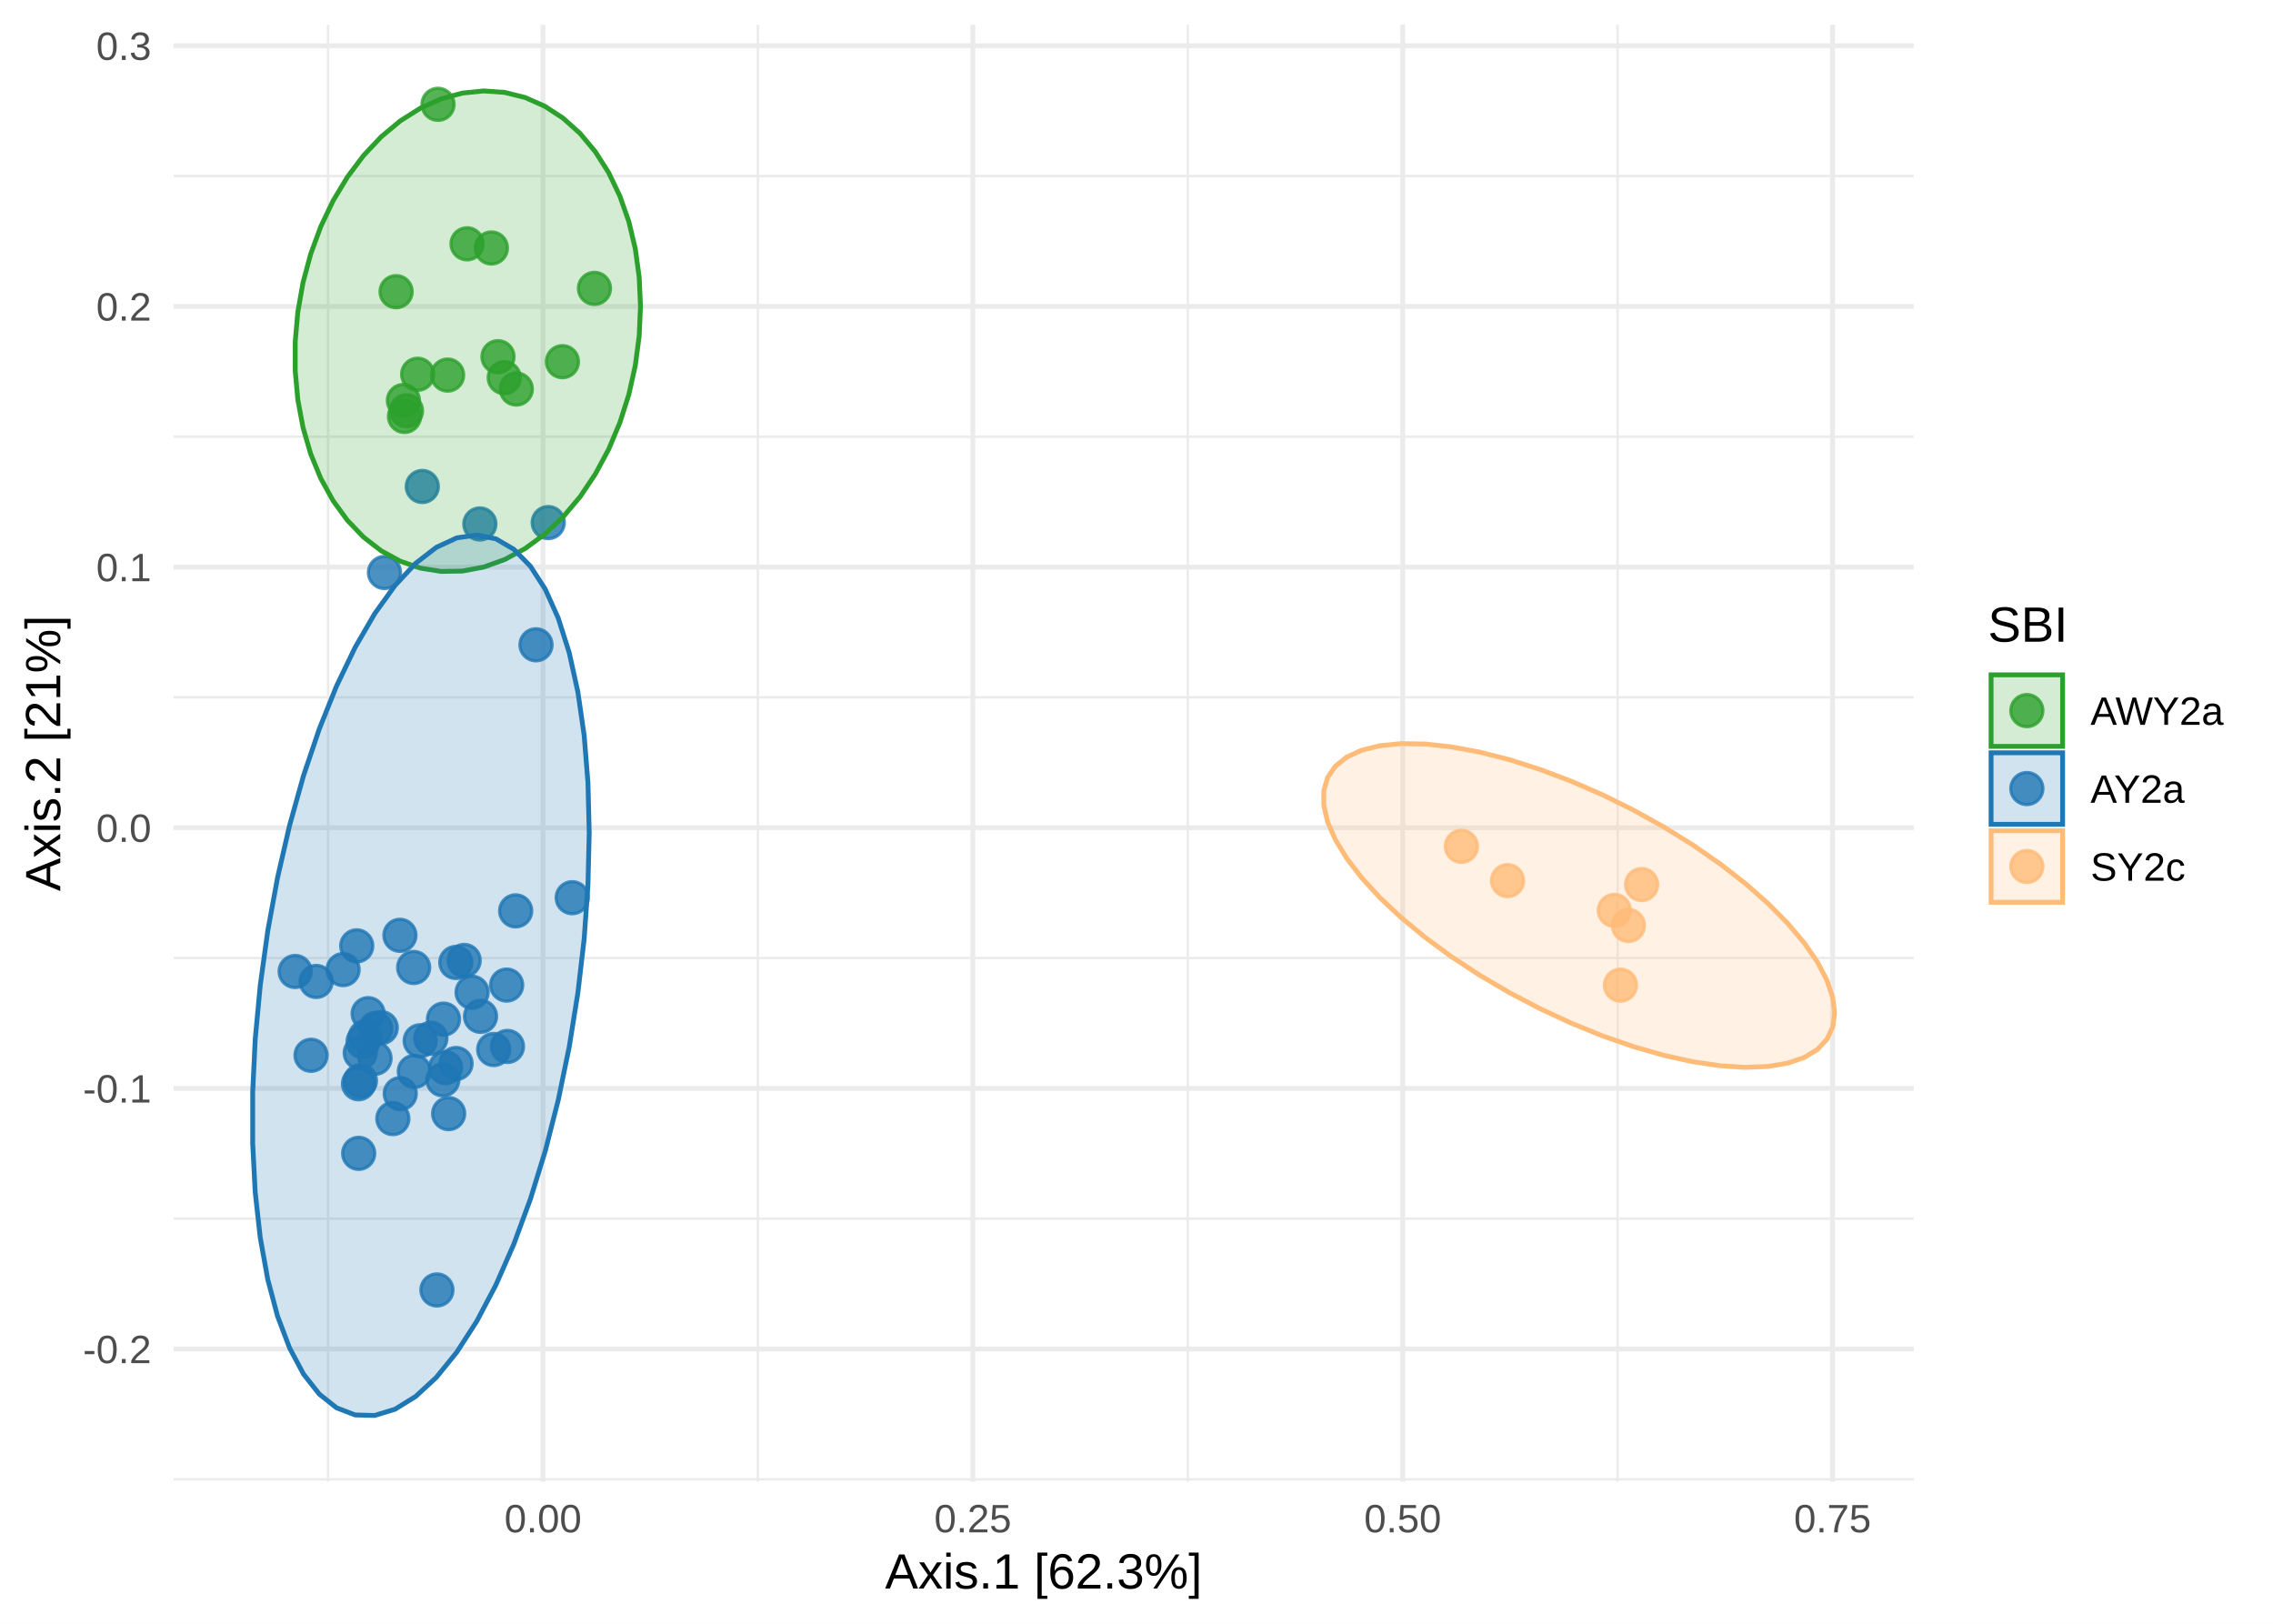
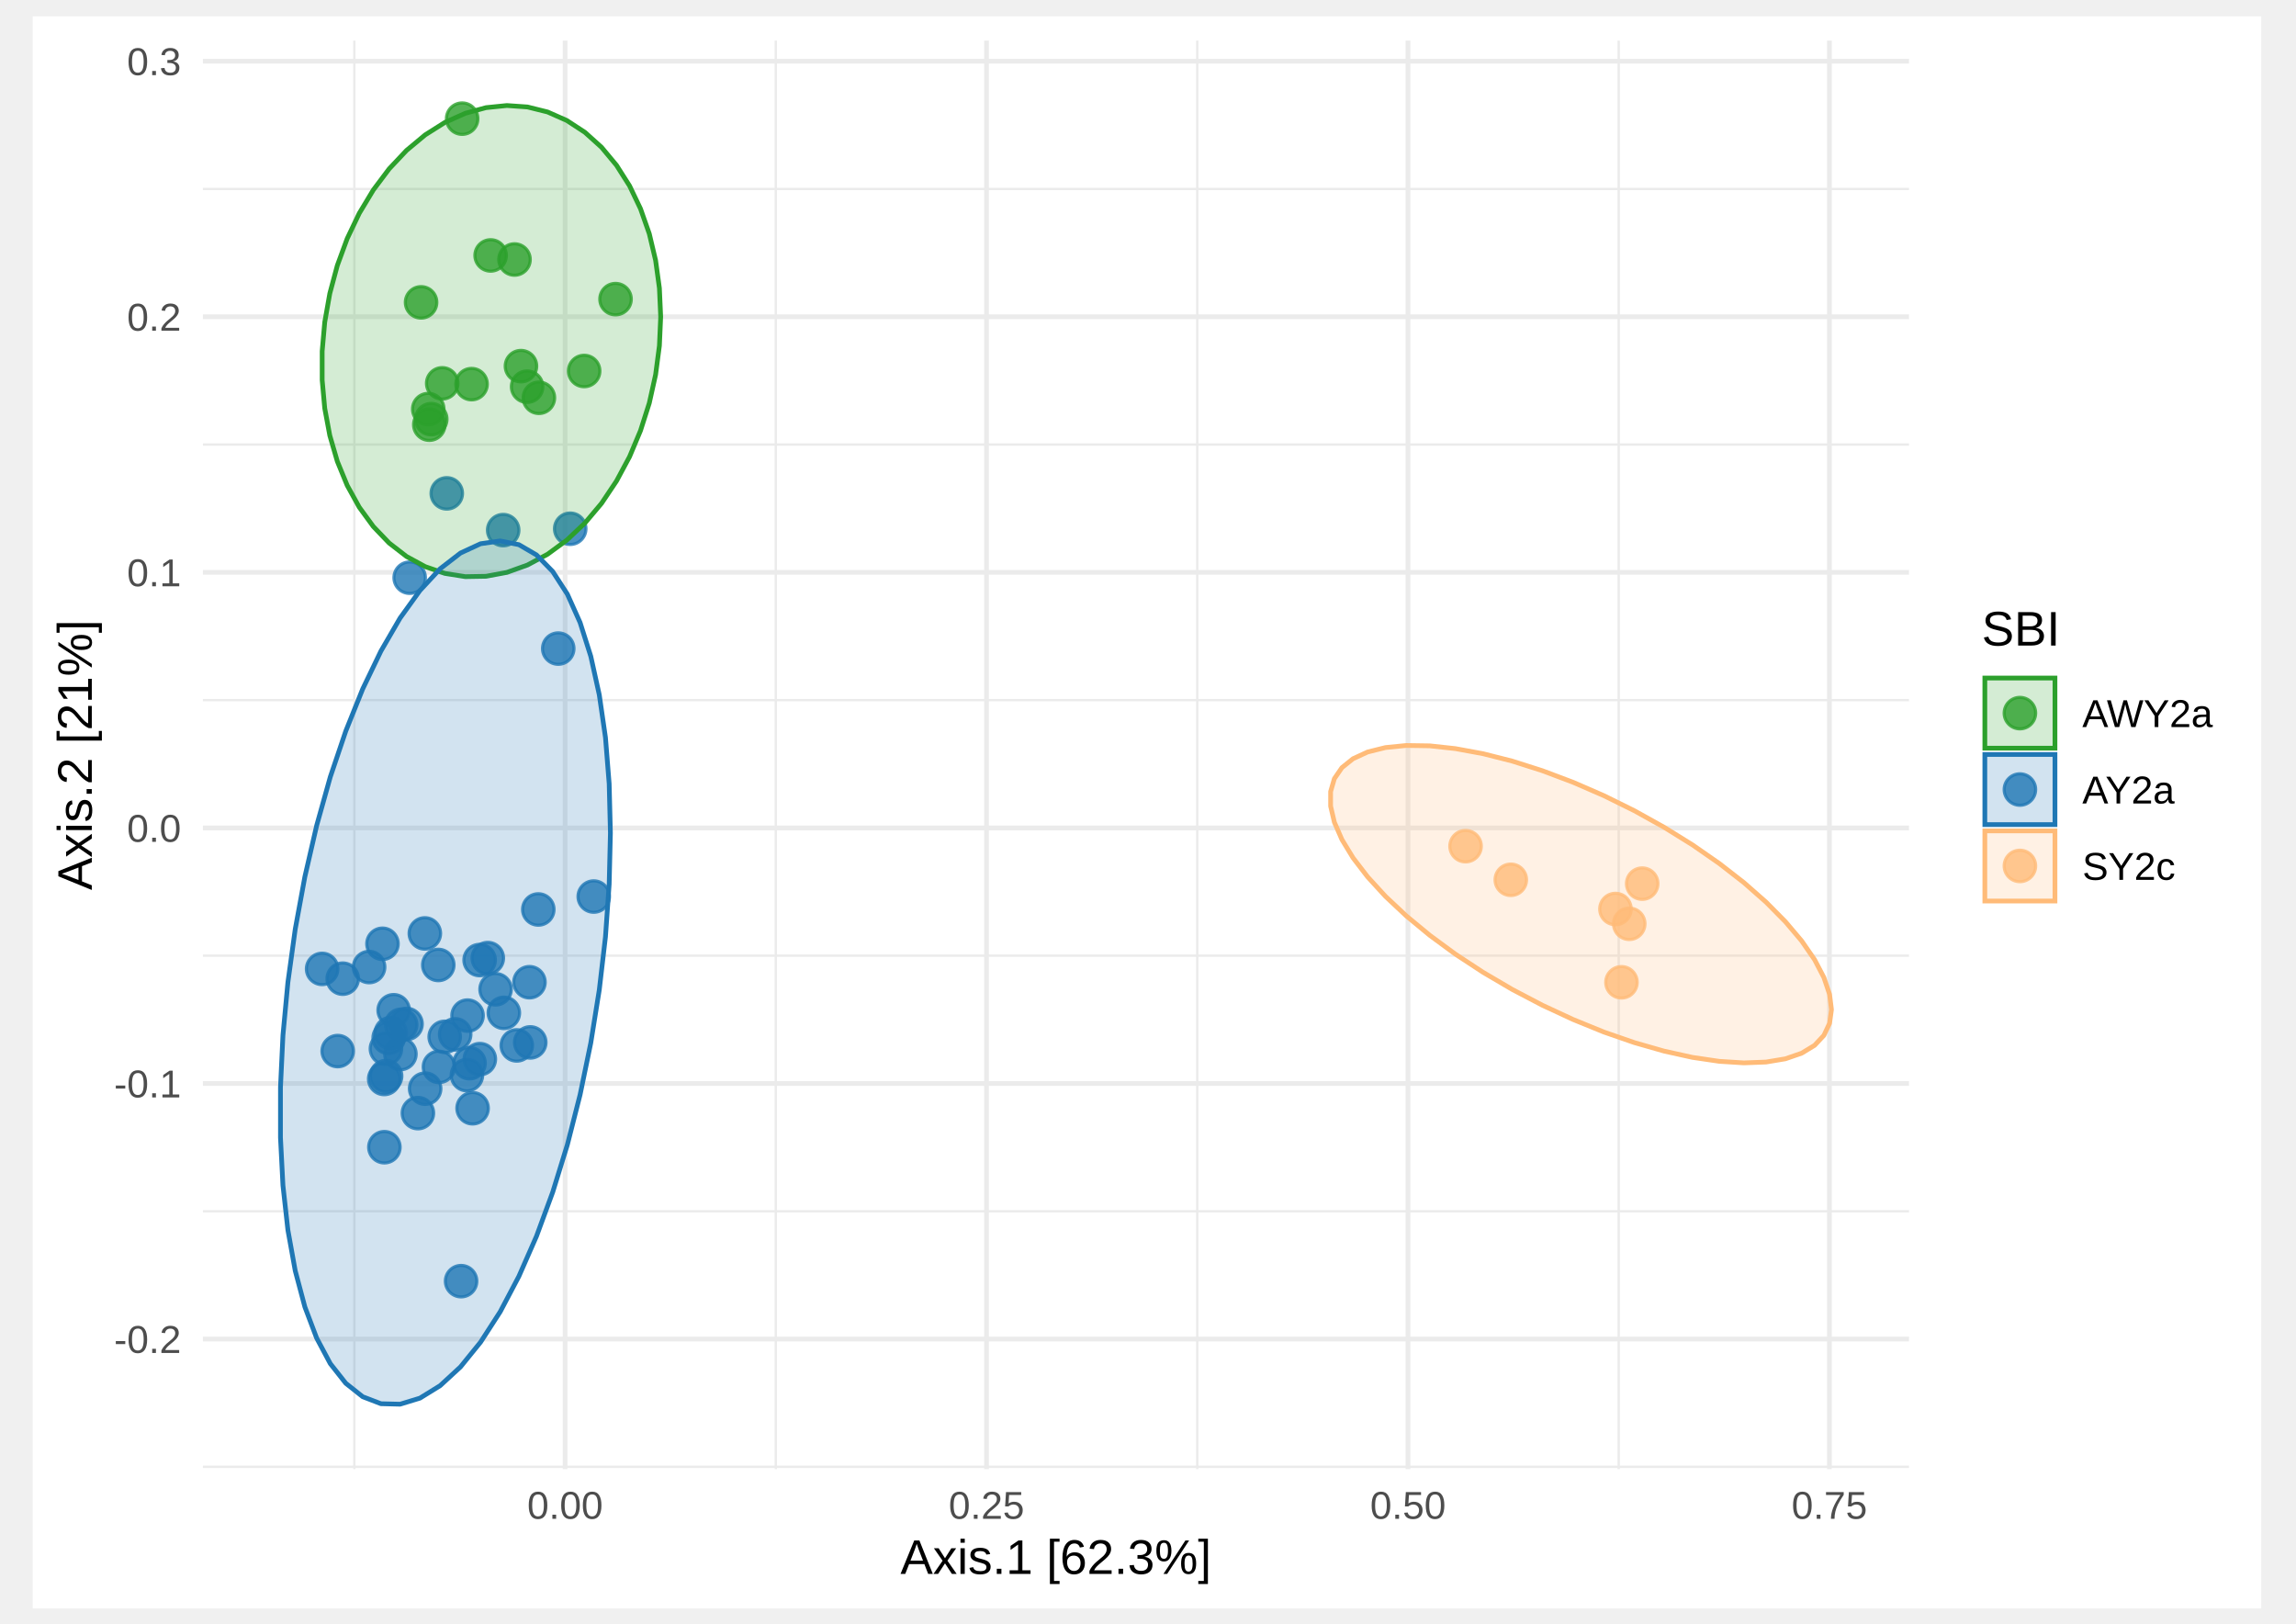
- <svg xmlns="http://www.w3.org/2000/svg" width="504.00pt" height="360.00pt" viewBox="0 0 504.00 360.00">
-   <g class="svglite">
-     <defs>
-       <style type="text/css">
+ <svg xmlns="http://www.w3.org/2000/svg" width="297mm" height="210mm" viewBox="0 0 841.89 595.276" version="1.1" id="svg242">
+   <defs id="defs246" />
+   <g class="svglite" id="g240">
+     <defs id="defs4">
+       <style type="text/css" id="style2">
    .svglite line, .svglite polyline, .svglite polygon, .svglite path, .svglite rect, .svglite circle {
      fill: none;
      stroke: #000000;
      stroke-linecap: round;
      stroke-linejoin: round;
      stroke-miterlimit: 10.00;
    }
    .svglite text {
      white-space: pre;
    }
    .svglite g.glyphgroup path {
      fill: inherit;
      stroke: none;
    }
  </style>
    </defs>
-     <rect width="100%" height="100%" style="stroke: none; fill: #FFFFFF;" />
-     <defs>
+     <defs id="defs11">
      <clipPath id="cpMC4wMHw1MDQuMDB8MC4wMHwzNjAuMDA=">
-         <rect x="0.00" y="0.00" width="504.00" height="360.00" />
+         <rect x="0" y="0" width="504" height="360" id="rect8" />
      </clipPath>
    </defs>
-     <g clip-path="url(#cpMC4wMHw1MDQuMDB8MC4wMHwzNjAuMDA=)">
-       <rect x="0.00" y="0.00" width="504.00" height="360.00" style="stroke-width: 1.07; stroke: none; fill: #FFFFFF;" />
+     <g clip-path="url(#cpMC4wMHw1MDQuMDB8MC4wMHwzNjAuMDA=)" id="g15" transform="matrix(1.621318,0,0,1.621318,12,6)">
+       <rect x="0" y="0" width="504" height="360" style="fill:#ffffff;stroke:none;stroke-width:1.07" id="rect13" />
    </g>
-     <defs>
+     <defs id="defs20">
      <clipPath id="cpMzguNDl8NDI0LjM0fDUuNDh8MzI4LjUw">
-         <rect x="38.49" y="5.48" width="385.86" height="323.02" />
+         <rect x="38.49" y="5.48" width="385.86" height="323.02" id="rect17" />
      </clipPath>
    </defs>
-     <g clip-path="url(#cpMzguNDl8NDI0LjM0fDUuNDh8MzI4LjUw)">
-       <polyline points="38.49,327.98 424.34,327.98 " style="stroke-width: 0.53; stroke: #EBEBEB; stroke-linecap: butt;" />
-       <polyline points="38.49,270.19 424.34,270.19 " style="stroke-width: 0.53; stroke: #EBEBEB; stroke-linecap: butt;" />
-       <polyline points="38.49,212.40 424.34,212.40 " style="stroke-width: 0.53; stroke: #EBEBEB; stroke-linecap: butt;" />
-       <polyline points="38.49,154.61 424.34,154.61 " style="stroke-width: 0.53; stroke: #EBEBEB; stroke-linecap: butt;" />
-       <polyline points="38.49,96.82 424.34,96.82 " style="stroke-width: 0.53; stroke: #EBEBEB; stroke-linecap: butt;" />
-       <polyline points="38.49,39.03 424.34,39.03 " style="stroke-width: 0.53; stroke: #EBEBEB; stroke-linecap: butt;" />
-       <polyline points="72.74,328.50 72.74,5.48 " style="stroke-width: 0.53; stroke: #EBEBEB; stroke-linecap: butt;" />
-       <polyline points="168.05,328.50 168.05,5.48 " style="stroke-width: 0.53; stroke: #EBEBEB; stroke-linecap: butt;" />
-       <polyline points="263.37,328.50 263.37,5.48 " style="stroke-width: 0.53; stroke: #EBEBEB; stroke-linecap: butt;" />
-       <polyline points="358.68,328.50 358.68,5.48 " style="stroke-width: 0.53; stroke: #EBEBEB; stroke-linecap: butt;" />
-       <polyline points="38.49,299.08 424.34,299.08 " style="stroke-width: 1.07; stroke: #EBEBEB; stroke-linecap: butt;" />
-       <polyline points="38.49,241.30 424.34,241.30 " style="stroke-width: 1.07; stroke: #EBEBEB; stroke-linecap: butt;" />
-       <polyline points="38.49,183.51 424.34,183.51 " style="stroke-width: 1.07; stroke: #EBEBEB; stroke-linecap: butt;" />
-       <polyline points="38.49,125.72 424.34,125.72 " style="stroke-width: 1.07; stroke: #EBEBEB; stroke-linecap: butt;" />
-       <polyline points="38.49,67.93 424.34,67.93 " style="stroke-width: 1.07; stroke: #EBEBEB; stroke-linecap: butt;" />
-       <polyline points="38.49,10.14 424.34,10.14 " style="stroke-width: 1.07; stroke: #EBEBEB; stroke-linecap: butt;" />
-       <polyline points="120.40,328.50 120.40,5.48 " style="stroke-width: 1.07; stroke: #EBEBEB; stroke-linecap: butt;" />
-       <polyline points="215.71,328.50 215.71,5.48 " style="stroke-width: 1.07; stroke: #EBEBEB; stroke-linecap: butt;" />
-       <polyline points="311.03,328.50 311.03,5.48 " style="stroke-width: 1.07; stroke: #EBEBEB; stroke-linecap: butt;" />
-       <polyline points="406.34,328.50 406.34,5.48 " style="stroke-width: 1.07; stroke: #EBEBEB; stroke-linecap: butt;" />
-       <circle cx="131.81" cy="63.94" r="3.56" style="stroke-width: 0.71; stroke: #2CA02C; stroke-opacity: 0.80; fill: #2CA02C; fill-opacity: 0.80;" />
-       <circle cx="104.68" cy="220.00" r="3.56" style="stroke-width: 0.71; stroke: #1F77B4; stroke-opacity: 0.80; fill: #1F77B4; fill-opacity: 0.80;" />
-       <circle cx="93.17" cy="230.75" r="3.56" style="stroke-width: 0.71; stroke: #1F77B4; stroke-opacity: 0.80; fill: #1F77B4; fill-opacity: 0.80;" />
-       <circle cx="95.54" cy="230.19" r="3.56" style="stroke-width: 0.71; stroke: #1F77B4; stroke-opacity: 0.80; fill: #1F77B4; fill-opacity: 0.80;" />
-       <circle cx="79.49" cy="240.28" r="3.56" style="stroke-width: 0.71; stroke: #1F77B4; stroke-opacity: 0.80; fill: #1F77B4; fill-opacity: 0.80;" />
-       <circle cx="79.92" cy="239.62" r="3.56" style="stroke-width: 0.71; stroke: #1F77B4; stroke-opacity: 0.80; fill: #1F77B4; fill-opacity: 0.80;" />
-       <circle cx="90.13" cy="91.08" r="3.56" style="stroke-width: 0.71; stroke: #2CA02C; stroke-opacity: 0.80; fill: #2CA02C; fill-opacity: 0.80;" />
-       <circle cx="91.87" cy="237.55" r="3.56" style="stroke-width: 0.71; stroke: #1F77B4; stroke-opacity: 0.80; fill: #1F77B4; fill-opacity: 0.80;" />
-       <circle cx="79.88" cy="233.45" r="3.56" style="stroke-width: 0.71; stroke: #1F77B4; stroke-opacity: 0.80; fill: #1F77B4; fill-opacity: 0.80;" />
-       <circle cx="65.45" cy="215.39" r="3.56" style="stroke-width: 0.71; stroke: #1F77B4; stroke-opacity: 0.80; fill: #1F77B4; fill-opacity: 0.80;" />
-       <circle cx="110.42" cy="79.09" r="3.56" style="stroke-width: 0.71; stroke: #2CA02C; stroke-opacity: 0.80; fill: #2CA02C; fill-opacity: 0.80;" />
-       <circle cx="97.12" cy="23.13" r="3.56" style="stroke-width: 0.71; stroke: #2CA02C; stroke-opacity: 0.80; fill: #2CA02C; fill-opacity: 0.80;" />
-       <circle cx="124.71" cy="80.19" r="3.56" style="stroke-width: 0.71; stroke: #2CA02C; stroke-opacity: 0.80; fill: #2CA02C; fill-opacity: 0.80;" />
-       <circle cx="89.69" cy="92.33" r="3.56" style="stroke-width: 0.71; stroke: #2CA02C; stroke-opacity: 0.80; fill: #2CA02C; fill-opacity: 0.80;" />
-       <circle cx="114.48" cy="86.25" r="3.56" style="stroke-width: 0.71; stroke: #2CA02C; stroke-opacity: 0.80; fill: #2CA02C; fill-opacity: 0.80;" />
-       <circle cx="99.25" cy="83.16" r="3.56" style="stroke-width: 0.71; stroke: #2CA02C; stroke-opacity: 0.80; fill: #2CA02C; fill-opacity: 0.80;" />
-       <circle cx="92.61" cy="82.98" r="3.56" style="stroke-width: 0.71; stroke: #2CA02C; stroke-opacity: 0.80; fill: #2CA02C; fill-opacity: 0.80;" />
-       <circle cx="89.45" cy="88.80" r="3.56" style="stroke-width: 0.71; stroke: #2CA02C; stroke-opacity: 0.80; fill: #2CA02C; fill-opacity: 0.80;" />
-       <circle cx="98.34" cy="225.95" r="3.56" style="stroke-width: 0.71; stroke: #1F77B4; stroke-opacity: 0.80; fill: #1F77B4; fill-opacity: 0.80;" />
-       <circle cx="87.83" cy="64.67" r="3.56" style="stroke-width: 0.71; stroke: #2CA02C; stroke-opacity: 0.80; fill: #2CA02C; fill-opacity: 0.80;" />
-       <circle cx="70.11" cy="217.60" r="3.56" style="stroke-width: 0.71; stroke: #1F77B4; stroke-opacity: 0.80; fill: #1F77B4; fill-opacity: 0.80;" />
-       <circle cx="101.07" cy="213.39" r="3.56" style="stroke-width: 0.71; stroke: #1F77B4; stroke-opacity: 0.80; fill: #1F77B4; fill-opacity: 0.80;" />
-       <circle cx="80.50" cy="230.99" r="3.56" style="stroke-width: 0.71; stroke: #1F77B4; stroke-opacity: 0.80; fill: #1F77B4; fill-opacity: 0.80;" />
-       <circle cx="79.53" cy="255.71" r="3.56" style="stroke-width: 0.71; stroke: #1F77B4; stroke-opacity: 0.80; fill: #1F77B4; fill-opacity: 0.80;" />
-       <circle cx="84.54" cy="227.84" r="3.56" style="stroke-width: 0.71; stroke: #1F77B4; stroke-opacity: 0.80; fill: #1F77B4; fill-opacity: 0.80;" />
-       <circle cx="98.79" cy="236.72" r="3.56" style="stroke-width: 0.71; stroke: #1F77B4; stroke-opacity: 0.80; fill: #1F77B4; fill-opacity: 0.80;" />
-       <circle cx="68.97" cy="233.97" r="3.56" style="stroke-width: 0.71; stroke: #1F77B4; stroke-opacity: 0.80; fill: #1F77B4; fill-opacity: 0.80;" />
-       <circle cx="87.11" cy="248.00" r="3.56" style="stroke-width: 0.71; stroke: #1F77B4; stroke-opacity: 0.80; fill: #1F77B4; fill-opacity: 0.80;" />
-       <circle cx="102.92" cy="212.94" r="3.56" style="stroke-width: 0.71; stroke: #1F77B4; stroke-opacity: 0.80; fill: #1F77B4; fill-opacity: 0.80;" />
-       <circle cx="111.81" cy="83.74" r="3.56" style="stroke-width: 0.71; stroke: #2CA02C; stroke-opacity: 0.80; fill: #2CA02C; fill-opacity: 0.80;" />
-       <circle cx="79.10" cy="209.71" r="3.56" style="stroke-width: 0.71; stroke: #1F77B4; stroke-opacity: 0.80; fill: #1F77B4; fill-opacity: 0.80;" />
-       <circle cx="83.16" cy="234.64" r="3.56" style="stroke-width: 0.71; stroke: #1F77B4; stroke-opacity: 0.80; fill: #1F77B4; fill-opacity: 0.80;" />
-       <circle cx="80.98" cy="229.90" r="3.56" style="stroke-width: 0.71; stroke: #1F77B4; stroke-opacity: 0.80; fill: #1F77B4; fill-opacity: 0.80;" />
-       <circle cx="114.34" cy="201.95" r="3.56" style="stroke-width: 0.71; stroke: #1F77B4; stroke-opacity: 0.80; fill: #1F77B4; fill-opacity: 0.80;" />
-       <circle cx="109.47" cy="232.69" r="3.56" style="stroke-width: 0.71; stroke: #1F77B4; stroke-opacity: 0.80; fill: #1F77B4; fill-opacity: 0.80;" />
-       <circle cx="101.12" cy="235.79" r="3.56" style="stroke-width: 0.71; stroke: #1F77B4; stroke-opacity: 0.80; fill: #1F77B4; fill-opacity: 0.80;" />
-       <circle cx="96.88" cy="286.00" r="3.56" style="stroke-width: 0.71; stroke: #1F77B4; stroke-opacity: 0.80; fill: #1F77B4; fill-opacity: 0.80;" />
-       <circle cx="103.56" cy="54.06" r="3.56" style="stroke-width: 0.71; stroke: #2CA02C; stroke-opacity: 0.80; fill: #2CA02C; fill-opacity: 0.80;" />
-       <circle cx="106.40" cy="116.17" r="3.56" style="stroke-width: 0.71; stroke: #1F77B4; stroke-opacity: 0.80; fill: #1F77B4; fill-opacity: 0.80;" />
-       <circle cx="85.25" cy="126.93" r="3.56" style="stroke-width: 0.71; stroke: #1F77B4; stroke-opacity: 0.80; fill: #1F77B4; fill-opacity: 0.80;" />
-       <circle cx="118.85" cy="142.96" r="3.56" style="stroke-width: 0.71; stroke: #1F77B4; stroke-opacity: 0.80; fill: #1F77B4; fill-opacity: 0.80;" />
-       <circle cx="121.56" cy="115.86" r="3.56" style="stroke-width: 0.71; stroke: #1F77B4; stroke-opacity: 0.80; fill: #1F77B4; fill-opacity: 0.80;" />
-       <circle cx="359.31" cy="218.42" r="3.56" style="stroke-width: 0.71; stroke: #FFBB78; stroke-opacity: 0.80; fill: #FFBB78; fill-opacity: 0.80;" />
-       <circle cx="93.64" cy="107.86" r="3.56" style="stroke-width: 0.71; stroke: #1F77B4; stroke-opacity: 0.80; fill: #1F77B4; fill-opacity: 0.80;" />
-       <circle cx="126.88" cy="199.03" r="3.56" style="stroke-width: 0.71; stroke: #1F77B4; stroke-opacity: 0.80; fill: #1F77B4; fill-opacity: 0.80;" />
-       <circle cx="324.05" cy="187.64" r="3.56" style="stroke-width: 0.71; stroke: #FFBB78; stroke-opacity: 0.80; fill: #FFBB78; fill-opacity: 0.80;" />
-       <circle cx="357.95" cy="201.85" r="3.56" style="stroke-width: 0.71; stroke: #FFBB78; stroke-opacity: 0.80; fill: #FFBB78; fill-opacity: 0.80;" />
-       <circle cx="364.00" cy="196.11" r="3.56" style="stroke-width: 0.71; stroke: #FFBB78; stroke-opacity: 0.80; fill: #FFBB78; fill-opacity: 0.80;" />
-       <circle cx="361.07" cy="205.19" r="3.56" style="stroke-width: 0.71; stroke: #FFBB78; stroke-opacity: 0.80; fill: #FFBB78; fill-opacity: 0.80;" />
-       <circle cx="334.28" cy="195.24" r="3.56" style="stroke-width: 0.71; stroke: #FFBB78; stroke-opacity: 0.80; fill: #FFBB78; fill-opacity: 0.80;" />
-       <circle cx="99.48" cy="246.90" r="3.56" style="stroke-width: 0.71; stroke: #1F77B4; stroke-opacity: 0.80; fill: #1F77B4; fill-opacity: 0.80;" />
-       <circle cx="81.63" cy="224.74" r="3.56" style="stroke-width: 0.71; stroke: #1F77B4; stroke-opacity: 0.80; fill: #1F77B4; fill-opacity: 0.80;" />
-       <circle cx="83.32" cy="228.02" r="3.56" style="stroke-width: 0.71; stroke: #1F77B4; stroke-opacity: 0.80; fill: #1F77B4; fill-opacity: 0.80;" />
-       <circle cx="112.52" cy="232.01" r="3.56" style="stroke-width: 0.71; stroke: #1F77B4; stroke-opacity: 0.80; fill: #1F77B4; fill-opacity: 0.80;" />
-       <circle cx="91.72" cy="214.50" r="3.56" style="stroke-width: 0.71; stroke: #1F77B4; stroke-opacity: 0.80; fill: #1F77B4; fill-opacity: 0.80;" />
-       <circle cx="88.68" cy="207.37" r="3.56" style="stroke-width: 0.71; stroke: #1F77B4; stroke-opacity: 0.80; fill: #1F77B4; fill-opacity: 0.80;" />
-       <circle cx="106.55" cy="225.33" r="3.56" style="stroke-width: 0.71; stroke: #1F77B4; stroke-opacity: 0.80; fill: #1F77B4; fill-opacity: 0.80;" />
-       <circle cx="88.75" cy="242.47" r="3.56" style="stroke-width: 0.71; stroke: #1F77B4; stroke-opacity: 0.80; fill: #1F77B4; fill-opacity: 0.80;" />
-       <circle cx="76.08" cy="214.97" r="3.56" style="stroke-width: 0.71; stroke: #1F77B4; stroke-opacity: 0.80; fill: #1F77B4; fill-opacity: 0.80;" />
-       <circle cx="112.34" cy="218.40" r="3.56" style="stroke-width: 0.71; stroke: #1F77B4; stroke-opacity: 0.80; fill: #1F77B4; fill-opacity: 0.80;" />
-       <circle cx="108.96" cy="54.98" r="3.56" style="stroke-width: 0.71; stroke: #2CA02C; stroke-opacity: 0.80; fill: #2CA02C; fill-opacity: 0.80;" />
-       <circle cx="98.20" cy="239.41" r="3.56" style="stroke-width: 0.71; stroke: #1F77B4; stroke-opacity: 0.80; fill: #1F77B4; fill-opacity: 0.80;" />
-       <polygon points="142.02,67.93 141.73,61.46 140.87,55.17 139.44,49.15 137.46,43.51 134.98,38.32 132.02,33.66 128.64,29.60 124.87,26.21 120.78,23.54 116.44,21.62 111.90,20.49 107.24,20.16 102.52,20.64 97.83,21.92 93.22,23.98 88.77,26.79 84.54,30.31 80.61,34.48 77.03,39.25 73.85,44.53 71.12,50.25 68.89,56.32 67.19,62.65 66.04,69.15 65.46,75.71 65.46,82.24 66.04,88.63 67.19,94.79 68.89,100.63 71.12,106.06 73.85,111.00 77.03,115.36 80.61,119.09 84.54,122.13 88.77,124.43 93.22,125.96 97.83,126.69 102.52,126.61 107.24,125.73 111.90,124.06 116.44,121.62 120.78,118.44 124.87,114.59 128.64,110.12 132.02,105.08 134.98,99.57 137.46,93.66 139.44,87.45 140.87,81.02 141.73,74.48 142.02,67.93 " style="stroke-width: 1.07; stroke: #2CA02C; stroke-linecap: butt; fill: #2CA02C; fill-opacity: 0.20;" />
-       <polygon points="130.65,184.65 130.37,173.53 129.53,163.06 128.13,153.40 126.21,144.70 123.79,137.07 120.91,130.65 117.60,125.53 113.93,121.78 109.95,119.46 105.72,118.62 101.29,119.25 96.75,121.35 92.15,124.90 87.57,129.83 83.08,136.06 78.75,143.52 74.63,152.08 70.80,161.61 67.30,171.97 64.21,183.00 61.55,194.54 59.37,206.40 57.71,218.42 56.59,230.40 56.03,242.17 56.03,253.55 56.59,264.36 57.71,274.45 59.37,283.65 61.55,291.83 64.21,298.86 67.30,304.65 70.80,309.09 74.63,312.13 78.75,313.71 83.08,313.82 87.57,312.45 92.15,309.62 96.75,305.38 101.29,299.78 105.72,292.92 109.95,284.90 113.93,275.84 117.60,265.87 120.91,255.16 123.79,243.85 126.21,232.13 128.13,220.16 129.53,208.14 130.37,196.24 130.65,184.65 " style="stroke-width: 1.07; stroke: #1F77B4; stroke-linecap: butt; fill: #1F77B4; fill-opacity: 0.20;" />
-       <polygon points="406.80,224.59 406.37,221.12 405.09,217.33 402.98,213.29 400.06,209.06 396.38,204.71 392.01,200.29 387.00,195.88 381.43,191.55 375.38,187.35 368.95,183.36 362.24,179.63 355.34,176.22 348.37,173.19 341.41,170.57 334.60,168.40 328.01,166.73 321.76,165.58 315.95,164.95 310.65,164.87 305.94,165.34 301.91,166.34 298.61,167.86 296.09,169.88 294.38,172.37 293.53,175.29 293.53,178.59 294.38,182.23 296.09,186.15 298.61,190.29 301.91,194.59 305.94,198.99 310.65,203.41 315.95,207.79 321.76,212.06 328.01,216.16 334.60,220.03 341.41,223.60 348.37,226.83 355.34,229.67 362.24,232.06 368.95,233.98 375.38,235.40 381.43,236.29 387.00,236.64 392.01,236.45 396.38,235.72 400.06,234.45 402.98,232.68 405.09,230.42 406.37,227.71 406.80,224.59 " style="stroke-width: 1.07; stroke: #FFBB78; stroke-linecap: butt; fill: #FFBB78; fill-opacity: 0.20;" />
+     <g clip-path="url(#cpMzguNDl8NDI0LjM0fDUuNDh8MzI4LjUw)" id="g192" transform="matrix(1.621318,0,0,1.621318,12,6)">
+       <polyline points="38.49,327.98 424.34,327.98 " style="stroke:#ebebeb;stroke-width:0.53;stroke-linecap:butt" id="polyline22" />
+       <polyline points="38.49,270.19 424.34,270.19 " style="stroke:#ebebeb;stroke-width:0.53;stroke-linecap:butt" id="polyline24" />
+       <polyline points="38.49,212.40 424.34,212.40 " style="stroke:#ebebeb;stroke-width:0.53;stroke-linecap:butt" id="polyline26" />
+       <polyline points="38.49,154.61 424.34,154.61 " style="stroke:#ebebeb;stroke-width:0.53;stroke-linecap:butt" id="polyline28" />
+       <polyline points="38.49,96.82 424.34,96.82 " style="stroke:#ebebeb;stroke-width:0.53;stroke-linecap:butt" id="polyline30" />
+       <polyline points="38.49,39.03 424.34,39.03 " style="stroke:#ebebeb;stroke-width:0.53;stroke-linecap:butt" id="polyline32" />
+       <polyline points="72.74,328.50 72.74,5.48 " style="stroke:#ebebeb;stroke-width:0.53;stroke-linecap:butt" id="polyline34" />
+       <polyline points="168.05,328.50 168.05,5.48 " style="stroke:#ebebeb;stroke-width:0.53;stroke-linecap:butt" id="polyline36" />
+       <polyline points="263.37,328.50 263.37,5.48 " style="stroke:#ebebeb;stroke-width:0.53;stroke-linecap:butt" id="polyline38" />
+       <polyline points="358.68,328.50 358.68,5.48 " style="stroke:#ebebeb;stroke-width:0.53;stroke-linecap:butt" id="polyline40" />
+       <polyline points="38.49,299.08 424.34,299.08 " style="stroke:#ebebeb;stroke-width:1.07;stroke-linecap:butt" id="polyline42" />
+       <polyline points="38.49,241.30 424.34,241.30 " style="stroke:#ebebeb;stroke-width:1.07;stroke-linecap:butt" id="polyline44" />
+       <polyline points="38.49,183.51 424.34,183.51 " style="stroke:#ebebeb;stroke-width:1.07;stroke-linecap:butt" id="polyline46" />
+       <polyline points="38.49,125.72 424.34,125.72 " style="stroke:#ebebeb;stroke-width:1.07;stroke-linecap:butt" id="polyline48" />
+       <polyline points="38.49,67.93 424.34,67.93 " style="stroke:#ebebeb;stroke-width:1.07;stroke-linecap:butt" id="polyline50" />
+       <polyline points="38.49,10.14 424.34,10.14 " style="stroke:#ebebeb;stroke-width:1.07;stroke-linecap:butt" id="polyline52" />
+       <polyline points="120.40,328.50 120.40,5.48 " style="stroke:#ebebeb;stroke-width:1.07;stroke-linecap:butt" id="polyline54" />
+       <polyline points="215.71,328.50 215.71,5.48 " style="stroke:#ebebeb;stroke-width:1.07;stroke-linecap:butt" id="polyline56" />
+       <polyline points="311.03,328.50 311.03,5.48 " style="stroke:#ebebeb;stroke-width:1.07;stroke-linecap:butt" id="polyline58" />
+       <polyline points="406.34,328.50 406.34,5.48 " style="stroke:#ebebeb;stroke-width:1.07;stroke-linecap:butt" id="polyline60" />
+       <circle cx="131.81" cy="63.94" r="3.56" style="fill:#2ca02c;fill-opacity:0.8;stroke:#2ca02c;stroke-width:0.71;stroke-opacity:0.8" id="circle62" />
+       <circle cx="104.68" cy="220" r="3.56" style="fill:#1f77b4;fill-opacity:0.8;stroke:#1f77b4;stroke-width:0.71;stroke-opacity:0.8" id="circle64" />
+       <circle cx="93.17" cy="230.75" r="3.56" style="fill:#1f77b4;fill-opacity:0.8;stroke:#1f77b4;stroke-width:0.71;stroke-opacity:0.8" id="circle66" />
+       <circle cx="95.54" cy="230.19" r="3.56" style="fill:#1f77b4;fill-opacity:0.8;stroke:#1f77b4;stroke-width:0.71;stroke-opacity:0.8" id="circle68" />
+       <circle cx="79.49" cy="240.28" r="3.56" style="fill:#1f77b4;fill-opacity:0.8;stroke:#1f77b4;stroke-width:0.71;stroke-opacity:0.8" id="circle70" />
+       <circle cx="79.92" cy="239.62" r="3.56" style="fill:#1f77b4;fill-opacity:0.8;stroke:#1f77b4;stroke-width:0.71;stroke-opacity:0.8" id="circle72" />
+       <circle cx="90.13" cy="91.08" r="3.56" style="fill:#2ca02c;fill-opacity:0.8;stroke:#2ca02c;stroke-width:0.71;stroke-opacity:0.8" id="circle74" />
+       <circle cx="91.87" cy="237.55" r="3.56" style="fill:#1f77b4;fill-opacity:0.8;stroke:#1f77b4;stroke-width:0.71;stroke-opacity:0.8" id="circle76" />
+       <circle cx="79.88" cy="233.45" r="3.56" style="fill:#1f77b4;fill-opacity:0.8;stroke:#1f77b4;stroke-width:0.71;stroke-opacity:0.8" id="circle78" />
+       <circle cx="65.45" cy="215.39" r="3.56" style="fill:#1f77b4;fill-opacity:0.8;stroke:#1f77b4;stroke-width:0.71;stroke-opacity:0.8" id="circle80" />
+       <circle cx="110.42" cy="79.09" r="3.56" style="fill:#2ca02c;fill-opacity:0.8;stroke:#2ca02c;stroke-width:0.71;stroke-opacity:0.8" id="circle82" />
+       <circle cx="97.12" cy="23.13" r="3.56" style="fill:#2ca02c;fill-opacity:0.8;stroke:#2ca02c;stroke-width:0.71;stroke-opacity:0.8" id="circle84" />
+       <circle cx="124.71" cy="80.19" r="3.56" style="fill:#2ca02c;fill-opacity:0.8;stroke:#2ca02c;stroke-width:0.71;stroke-opacity:0.8" id="circle86" />
+       <circle cx="89.69" cy="92.33" r="3.56" style="fill:#2ca02c;fill-opacity:0.8;stroke:#2ca02c;stroke-width:0.71;stroke-opacity:0.8" id="circle88" />
+       <circle cx="114.48" cy="86.25" r="3.56" style="fill:#2ca02c;fill-opacity:0.8;stroke:#2ca02c;stroke-width:0.71;stroke-opacity:0.8" id="circle90" />
+       <circle cx="99.25" cy="83.16" r="3.56" style="fill:#2ca02c;fill-opacity:0.8;stroke:#2ca02c;stroke-width:0.71;stroke-opacity:0.8" id="circle92" />
+       <circle cx="92.61" cy="82.98" r="3.56" style="fill:#2ca02c;fill-opacity:0.8;stroke:#2ca02c;stroke-width:0.71;stroke-opacity:0.8" id="circle94" />
+       <circle cx="89.45" cy="88.8" r="3.56" style="fill:#2ca02c;fill-opacity:0.8;stroke:#2ca02c;stroke-width:0.71;stroke-opacity:0.8" id="circle96" />
+       <circle cx="98.34" cy="225.95" r="3.56" style="fill:#1f77b4;fill-opacity:0.8;stroke:#1f77b4;stroke-width:0.71;stroke-opacity:0.8" id="circle98" />
+       <circle cx="87.83" cy="64.67" r="3.56" style="fill:#2ca02c;fill-opacity:0.8;stroke:#2ca02c;stroke-width:0.71;stroke-opacity:0.8" id="circle100" />
+       <circle cx="70.11" cy="217.6" r="3.56" style="fill:#1f77b4;fill-opacity:0.8;stroke:#1f77b4;stroke-width:0.71;stroke-opacity:0.8" id="circle102" />
+       <circle cx="101.07" cy="213.39" r="3.56" style="fill:#1f77b4;fill-opacity:0.8;stroke:#1f77b4;stroke-width:0.71;stroke-opacity:0.8" id="circle104" />
+       <circle cx="80.5" cy="230.99" r="3.56" style="fill:#1f77b4;fill-opacity:0.8;stroke:#1f77b4;stroke-width:0.71;stroke-opacity:0.8" id="circle106" />
+       <circle cx="79.53" cy="255.71" r="3.56" style="fill:#1f77b4;fill-opacity:0.8;stroke:#1f77b4;stroke-width:0.71;stroke-opacity:0.8" id="circle108" />
+       <circle cx="84.54" cy="227.84" r="3.56" style="fill:#1f77b4;fill-opacity:0.8;stroke:#1f77b4;stroke-width:0.71;stroke-opacity:0.8" id="circle110" />
+       <circle cx="98.79" cy="236.72" r="3.56" style="fill:#1f77b4;fill-opacity:0.8;stroke:#1f77b4;stroke-width:0.71;stroke-opacity:0.8" id="circle112" />
+       <circle cx="68.97" cy="233.97" r="3.56" style="fill:#1f77b4;fill-opacity:0.8;stroke:#1f77b4;stroke-width:0.71;stroke-opacity:0.8" id="circle114" />
+       <circle cx="87.11" cy="248" r="3.56" style="fill:#1f77b4;fill-opacity:0.8;stroke:#1f77b4;stroke-width:0.71;stroke-opacity:0.8" id="circle116" />
+       <circle cx="102.92" cy="212.94" r="3.56" style="fill:#1f77b4;fill-opacity:0.8;stroke:#1f77b4;stroke-width:0.71;stroke-opacity:0.8" id="circle118" />
+       <circle cx="111.81" cy="83.74" r="3.56" style="fill:#2ca02c;fill-opacity:0.8;stroke:#2ca02c;stroke-width:0.71;stroke-opacity:0.8" id="circle120" />
+       <circle cx="79.1" cy="209.71" r="3.56" style="fill:#1f77b4;fill-opacity:0.8;stroke:#1f77b4;stroke-width:0.71;stroke-opacity:0.8" id="circle122" />
+       <circle cx="83.16" cy="234.64" r="3.56" style="fill:#1f77b4;fill-opacity:0.8;stroke:#1f77b4;stroke-width:0.71;stroke-opacity:0.8" id="circle124" />
+       <circle cx="80.98" cy="229.9" r="3.56" style="fill:#1f77b4;fill-opacity:0.8;stroke:#1f77b4;stroke-width:0.71;stroke-opacity:0.8" id="circle126" />
+       <circle cx="114.34" cy="201.95" r="3.56" style="fill:#1f77b4;fill-opacity:0.8;stroke:#1f77b4;stroke-width:0.71;stroke-opacity:0.8" id="circle128" />
+       <circle cx="109.47" cy="232.69" r="3.56" style="fill:#1f77b4;fill-opacity:0.8;stroke:#1f77b4;stroke-width:0.71;stroke-opacity:0.8" id="circle130" />
+       <circle cx="101.12" cy="235.79" r="3.56" style="fill:#1f77b4;fill-opacity:0.8;stroke:#1f77b4;stroke-width:0.71;stroke-opacity:0.8" id="circle132" />
+       <circle cx="96.88" cy="286" r="3.56" style="fill:#1f77b4;fill-opacity:0.8;stroke:#1f77b4;stroke-width:0.71;stroke-opacity:0.8" id="circle134" />
+       <circle cx="103.56" cy="54.06" r="3.56" style="fill:#2ca02c;fill-opacity:0.8;stroke:#2ca02c;stroke-width:0.71;stroke-opacity:0.8" id="circle136" />
+       <circle cx="106.4" cy="116.17" r="3.56" style="fill:#1f77b4;fill-opacity:0.8;stroke:#1f77b4;stroke-width:0.71;stroke-opacity:0.8" id="circle138" />
+       <circle cx="85.25" cy="126.93" r="3.56" style="fill:#1f77b4;fill-opacity:0.8;stroke:#1f77b4;stroke-width:0.71;stroke-opacity:0.8" id="circle140" />
+       <circle cx="118.85" cy="142.96" r="3.56" style="fill:#1f77b4;fill-opacity:0.8;stroke:#1f77b4;stroke-width:0.71;stroke-opacity:0.8" id="circle142" />
+       <circle cx="121.56" cy="115.86" r="3.56" style="fill:#1f77b4;fill-opacity:0.8;stroke:#1f77b4;stroke-width:0.71;stroke-opacity:0.8" id="circle144" />
+       <circle cx="359.31" cy="218.42" r="3.56" style="fill:#ffbb78;fill-opacity:0.8;stroke:#ffbb78;stroke-width:0.71;stroke-opacity:0.8" id="circle146" />
+       <circle cx="93.64" cy="107.86" r="3.56" style="fill:#1f77b4;fill-opacity:0.8;stroke:#1f77b4;stroke-width:0.71;stroke-opacity:0.8" id="circle148" />
+       <circle cx="126.88" cy="199.03" r="3.56" style="fill:#1f77b4;fill-opacity:0.8;stroke:#1f77b4;stroke-width:0.71;stroke-opacity:0.8" id="circle150" />
+       <circle cx="324.05" cy="187.64" r="3.56" style="fill:#ffbb78;fill-opacity:0.8;stroke:#ffbb78;stroke-width:0.71;stroke-opacity:0.8" id="circle152" />
+       <circle cx="357.95" cy="201.85" r="3.56" style="fill:#ffbb78;fill-opacity:0.8;stroke:#ffbb78;stroke-width:0.71;stroke-opacity:0.8" id="circle154" />
+       <circle cx="364" cy="196.11" r="3.56" style="fill:#ffbb78;fill-opacity:0.8;stroke:#ffbb78;stroke-width:0.71;stroke-opacity:0.8" id="circle156" />
+       <circle cx="361.07" cy="205.19" r="3.56" style="fill:#ffbb78;fill-opacity:0.8;stroke:#ffbb78;stroke-width:0.71;stroke-opacity:0.8" id="circle158" />
+       <circle cx="334.28" cy="195.24" r="3.56" style="fill:#ffbb78;fill-opacity:0.8;stroke:#ffbb78;stroke-width:0.71;stroke-opacity:0.8" id="circle160" />
+       <circle cx="99.48" cy="246.9" r="3.56" style="fill:#1f77b4;fill-opacity:0.8;stroke:#1f77b4;stroke-width:0.71;stroke-opacity:0.8" id="circle162" />
+       <circle cx="81.63" cy="224.74" r="3.56" style="fill:#1f77b4;fill-opacity:0.8;stroke:#1f77b4;stroke-width:0.71;stroke-opacity:0.8" id="circle164" />
+       <circle cx="83.32" cy="228.02" r="3.56" style="fill:#1f77b4;fill-opacity:0.8;stroke:#1f77b4;stroke-width:0.71;stroke-opacity:0.8" id="circle166" />
+       <circle cx="112.52" cy="232.01" r="3.56" style="fill:#1f77b4;fill-opacity:0.8;stroke:#1f77b4;stroke-width:0.71;stroke-opacity:0.8" id="circle168" />
+       <circle cx="91.72" cy="214.5" r="3.56" style="fill:#1f77b4;fill-opacity:0.8;stroke:#1f77b4;stroke-width:0.71;stroke-opacity:0.8" id="circle170" />
+       <circle cx="88.68" cy="207.37" r="3.56" style="fill:#1f77b4;fill-opacity:0.8;stroke:#1f77b4;stroke-width:0.71;stroke-opacity:0.8" id="circle172" />
+       <circle cx="106.55" cy="225.33" r="3.56" style="fill:#1f77b4;fill-opacity:0.8;stroke:#1f77b4;stroke-width:0.71;stroke-opacity:0.8" id="circle174" />
+       <circle cx="88.75" cy="242.47" r="3.56" style="fill:#1f77b4;fill-opacity:0.8;stroke:#1f77b4;stroke-width:0.71;stroke-opacity:0.8" id="circle176" />
+       <circle cx="76.08" cy="214.97" r="3.56" style="fill:#1f77b4;fill-opacity:0.8;stroke:#1f77b4;stroke-width:0.71;stroke-opacity:0.8" id="circle178" />
+       <circle cx="112.34" cy="218.4" r="3.56" style="fill:#1f77b4;fill-opacity:0.8;stroke:#1f77b4;stroke-width:0.71;stroke-opacity:0.8" id="circle180" />
+       <circle cx="108.96" cy="54.98" r="3.56" style="fill:#2ca02c;fill-opacity:0.8;stroke:#2ca02c;stroke-width:0.71;stroke-opacity:0.8" id="circle182" />
+       <circle cx="98.2" cy="239.41" r="3.56" style="fill:#1f77b4;fill-opacity:0.8;stroke:#1f77b4;stroke-width:0.71;stroke-opacity:0.8" id="circle184" />
+       <polygon points="80.61,34.48 77.03,39.25 73.85,44.53 71.12,50.25 68.89,56.32 67.19,62.65 66.04,69.15 65.46,75.71 65.46,82.24 66.04,88.63 67.19,94.79 68.89,100.63 71.12,106.06 73.85,111 77.03,115.36 80.61,119.09 84.54,122.13 88.77,124.43 93.22,125.96 97.83,126.69 102.52,126.61 107.24,125.73 111.9,124.06 116.44,121.62 120.78,118.44 124.87,114.59 128.64,110.12 132.02,105.08 134.98,99.57 137.46,93.66 139.44,87.45 140.87,81.02 141.73,74.48 142.02,67.93 141.73,61.46 140.87,55.17 139.44,49.15 137.46,43.51 134.98,38.32 132.02,33.66 128.64,29.6 124.87,26.21 120.78,23.54 116.44,21.62 111.9,20.49 107.24,20.16 102.52,20.64 97.83,21.92 93.22,23.98 88.77,26.79 84.54,30.31 " style="fill:#2ca02c;fill-opacity:0.2;stroke:#2ca02c;stroke-width:1.07;stroke-linecap:butt" id="polygon186" />
+       <polygon points="70.8,161.61 67.3,171.97 64.21,183 61.55,194.54 59.37,206.4 57.71,218.42 56.59,230.4 56.03,242.17 56.03,253.55 56.59,264.36 57.71,274.45 59.37,283.65 61.55,291.83 64.21,298.86 67.3,304.65 70.8,309.09 74.63,312.13 78.75,313.71 83.08,313.82 87.57,312.45 92.15,309.62 96.75,305.38 101.29,299.78 105.72,292.92 109.95,284.9 113.93,275.84 117.6,265.87 120.91,255.16 123.79,243.85 126.21,232.13 128.13,220.16 129.53,208.14 130.37,196.24 130.65,184.65 130.37,173.53 129.53,163.06 128.13,153.4 126.21,144.7 123.79,137.07 120.91,130.65 117.6,125.53 113.93,121.78 109.95,119.46 105.72,118.62 101.29,119.25 96.75,121.35 92.15,124.9 87.57,129.83 83.08,136.06 78.75,143.52 74.63,152.08 " style="fill:#1f77b4;fill-opacity:0.2;stroke:#1f77b4;stroke-width:1.07;stroke-linecap:butt" id="polygon188" />
+       <polygon points="315.95,164.95 310.65,164.87 305.94,165.34 301.91,166.34 298.61,167.86 296.09,169.88 294.38,172.37 293.53,175.29 293.53,178.59 294.38,182.23 296.09,186.15 298.61,190.29 301.91,194.59 305.94,198.99 310.65,203.41 315.95,207.79 321.76,212.06 328.01,216.16 334.6,220.03 341.41,223.6 348.37,226.83 355.34,229.67 362.24,232.06 368.95,233.98 375.38,235.4 381.43,236.29 387,236.64 392.01,236.45 396.38,235.72 400.06,234.45 402.98,232.68 405.09,230.42 406.37,227.71 406.8,224.59 406.37,221.12 405.09,217.33 402.98,213.29 400.06,209.06 396.38,204.71 392.01,200.29 387,195.88 381.43,191.55 375.38,187.35 368.95,183.36 362.24,179.63 355.34,176.22 348.37,173.19 341.41,170.57 334.6,168.4 328.01,166.73 321.76,165.58 " style="fill:#ffbb78;fill-opacity:0.2;stroke:#ffbb78;stroke-width:1.07;stroke-linecap:butt" id="polygon190" />
    </g>
-     <g clip-path="url(#cpMC4wMHw1MDQuMDB8MC4wMHwzNjAuMDA=)">
-       <text x="33.56" y="302.23" text-anchor="end" style="font-size: 8.80px;fill: #4D4D4D; font-family: &quot;Arial&quot;;" textLength="15.14px" lengthAdjust="spacingAndGlyphs">-0.2</text>
-       <text x="33.56" y="244.45" text-anchor="end" style="font-size: 8.80px;fill: #4D4D4D; font-family: &quot;Arial&quot;;" textLength="15.14px" lengthAdjust="spacingAndGlyphs">-0.1</text>
-       <text x="33.56" y="186.66" text-anchor="end" style="font-size: 8.80px;fill: #4D4D4D; font-family: &quot;Arial&quot;;" textLength="12.22px" lengthAdjust="spacingAndGlyphs">0.0</text>
-       <text x="33.56" y="128.87" text-anchor="end" style="font-size: 8.80px;fill: #4D4D4D; font-family: &quot;Arial&quot;;" textLength="12.22px" lengthAdjust="spacingAndGlyphs">0.1</text>
-       <text x="33.56" y="71.08" text-anchor="end" style="font-size: 8.80px;fill: #4D4D4D; font-family: &quot;Arial&quot;;" textLength="12.22px" lengthAdjust="spacingAndGlyphs">0.2</text>
-       <text x="33.56" y="13.29" text-anchor="end" style="font-size: 8.80px;fill: #4D4D4D; font-family: &quot;Arial&quot;;" textLength="12.22px" lengthAdjust="spacingAndGlyphs">0.3</text>
-       <text x="120.40" y="339.74" text-anchor="middle" style="font-size: 8.80px;fill: #4D4D4D; font-family: &quot;Arial&quot;;" textLength="17.11px" lengthAdjust="spacingAndGlyphs">0.00</text>
-       <text x="215.71" y="339.74" text-anchor="middle" style="font-size: 8.80px;fill: #4D4D4D; font-family: &quot;Arial&quot;;" textLength="17.11px" lengthAdjust="spacingAndGlyphs">0.25</text>
-       <text x="311.03" y="339.74" text-anchor="middle" style="font-size: 8.80px;fill: #4D4D4D; font-family: &quot;Arial&quot;;" textLength="17.11px" lengthAdjust="spacingAndGlyphs">0.50</text>
-       <text x="406.34" y="339.74" text-anchor="middle" style="font-size: 8.80px;fill: #4D4D4D; font-family: &quot;Arial&quot;;" textLength="17.11px" lengthAdjust="spacingAndGlyphs">0.75</text>
-       <text x="231.41" y="352.20" text-anchor="middle" style="font-size: 11.00px; font-family: &quot;Arial&quot;;" textLength="70.38px" lengthAdjust="spacingAndGlyphs">Axis.1 [62.3%]</text>
-       <text transform="translate(13.36,166.99) rotate(-90)" text-anchor="middle" style="font-size: 11.00px; font-family: &quot;Arial&quot;;" textLength="61.19px" lengthAdjust="spacingAndGlyphs">Axis.2 [21%]</text>
-       <text x="440.78" y="142.27" style="font-size: 11.00px; font-family: &quot;Arial&quot;;" textLength="17.75px" lengthAdjust="spacingAndGlyphs">SBI</text>
-       <circle cx="449.42" cy="157.55" r="3.56" style="stroke-width: 0.71; stroke: #2CA02C; stroke-opacity: 0.80; fill: #2CA02C; fill-opacity: 0.80;" />
-       <rect x="441.49" y="149.62" width="15.86" height="15.86" style="stroke-width: 1.07; stroke: #2CA02C; stroke-linecap: butt; stroke-linejoin: miter; fill: #2CA02C; fill-opacity: 0.20;" />
-       <circle cx="449.42" cy="174.83" r="3.56" style="stroke-width: 0.71; stroke: #1F77B4; stroke-opacity: 0.80; fill: #1F77B4; fill-opacity: 0.80;" />
-       <rect x="441.49" y="166.90" width="15.86" height="15.86" style="stroke-width: 1.07; stroke: #1F77B4; stroke-linecap: butt; stroke-linejoin: miter; fill: #1F77B4; fill-opacity: 0.20;" />
-       <circle cx="449.42" cy="192.11" r="3.56" style="stroke-width: 0.71; stroke: #FFBB78; stroke-opacity: 0.80; fill: #FFBB78; fill-opacity: 0.80;" />
-       <rect x="441.49" y="184.18" width="15.86" height="15.86" style="stroke-width: 1.07; stroke: #FFBB78; stroke-linecap: butt; stroke-linejoin: miter; fill: #FFBB78; fill-opacity: 0.20;" />
-       <text x="463.54" y="160.70" style="font-size: 8.80px; font-family: &quot;Arial&quot;;" textLength="29.50px" lengthAdjust="spacingAndGlyphs">AWY2a</text>
-       <text x="463.54" y="177.98" style="font-size: 8.80px; font-family: &quot;Arial&quot;;" textLength="20.88px" lengthAdjust="spacingAndGlyphs">AY2a</text>
-       <text x="463.54" y="195.26" style="font-size: 8.80px; font-family: &quot;Arial&quot;;" textLength="21.05px" lengthAdjust="spacingAndGlyphs">SY2c</text>
+     <g clip-path="url(#cpMC4wMHw1MDQuMDB8MC4wMHwzNjAuMDA=)" id="g238" transform="matrix(1.621318,0,0,1.621318,12,6)">
+       <text x="33.56" y="302.23" text-anchor="end" style="font-size:8.8px;font-family:Arial;fill:#4d4d4d" textLength="15.14" lengthAdjust="spacingAndGlyphs" id="text194">-0.2</text>
+       <text x="33.56" y="244.45" text-anchor="end" style="font-size:8.8px;font-family:Arial;fill:#4d4d4d" textLength="15.14" lengthAdjust="spacingAndGlyphs" id="text196">-0.1</text>
+       <text x="33.56" y="186.66" text-anchor="end" style="font-size:8.8px;font-family:Arial;fill:#4d4d4d" textLength="12.22" lengthAdjust="spacingAndGlyphs" id="text198">0.0</text>
+       <text x="33.56" y="128.87" text-anchor="end" style="font-size:8.8px;font-family:Arial;fill:#4d4d4d" textLength="12.22" lengthAdjust="spacingAndGlyphs" id="text200">0.1</text>
+       <text x="33.56" y="71.08" text-anchor="end" style="font-size:8.8px;font-family:Arial;fill:#4d4d4d" textLength="12.22" lengthAdjust="spacingAndGlyphs" id="text202">0.2</text>
+       <text x="33.56" y="13.29" text-anchor="end" style="font-size:8.8px;font-family:Arial;fill:#4d4d4d" textLength="12.22" lengthAdjust="spacingAndGlyphs" id="text204">0.3</text>
+       <text x="120.4" y="339.74" text-anchor="middle" style="font-size:8.8px;font-family:Arial;fill:#4d4d4d" textLength="17.11" lengthAdjust="spacingAndGlyphs" id="text206">0.00</text>
+       <text x="215.71" y="339.74" text-anchor="middle" style="font-size:8.8px;font-family:Arial;fill:#4d4d4d" textLength="17.11" lengthAdjust="spacingAndGlyphs" id="text208">0.25</text>
+       <text x="311.03" y="339.74" text-anchor="middle" style="font-size:8.8px;font-family:Arial;fill:#4d4d4d" textLength="17.11" lengthAdjust="spacingAndGlyphs" id="text210">0.50</text>
+       <text x="406.34" y="339.74" text-anchor="middle" style="font-size:8.8px;font-family:Arial;fill:#4d4d4d" textLength="17.11" lengthAdjust="spacingAndGlyphs" id="text212">0.75</text>
+       <text x="231.41" y="352.2" text-anchor="middle" style="font-size:11px;font-family:Arial" textLength="70.38" lengthAdjust="spacingAndGlyphs" id="text214">Axis.1 [62.3%]</text>
+       <text transform="rotate(-90,90.175,76.815)" text-anchor="middle" style="font-size:11px;font-family:Arial" textLength="61.19" lengthAdjust="spacingAndGlyphs" id="text216">Axis.2 [21%]</text>
+       <text x="440.78" y="142.27" style="font-size:11px;font-family:Arial" textLength="17.75" lengthAdjust="spacingAndGlyphs" id="text218">SBI</text>
+       <circle cx="449.42" cy="157.55" r="3.56" style="fill:#2ca02c;fill-opacity:0.8;stroke:#2ca02c;stroke-width:0.71;stroke-opacity:0.8" id="circle220" />
+       <rect x="441.49" y="149.62" width="15.86" height="15.86" style="fill:#2ca02c;fill-opacity:0.2;stroke:#2ca02c;stroke-width:1.07;stroke-linecap:butt;stroke-linejoin:miter" id="rect222" />
+       <circle cx="449.42" cy="174.83" r="3.56" style="fill:#1f77b4;fill-opacity:0.8;stroke:#1f77b4;stroke-width:0.71;stroke-opacity:0.8" id="circle224" />
+       <rect x="441.49" y="166.9" width="15.86" height="15.86" style="fill:#1f77b4;fill-opacity:0.2;stroke:#1f77b4;stroke-width:1.07;stroke-linecap:butt;stroke-linejoin:miter" id="rect226" />
+       <circle cx="449.42" cy="192.11" r="3.56" style="fill:#ffbb78;fill-opacity:0.8;stroke:#ffbb78;stroke-width:0.71;stroke-opacity:0.8" id="circle228" />
+       <rect x="441.49" y="184.18" width="15.86" height="15.86" style="fill:#ffbb78;fill-opacity:0.2;stroke:#ffbb78;stroke-width:1.07;stroke-linecap:butt;stroke-linejoin:miter" id="rect230" />
+       <text x="463.54" y="160.7" style="font-size:8.8px;font-family:Arial" textLength="29.5" lengthAdjust="spacingAndGlyphs" id="text232">AWY2a</text>
+       <text x="463.54" y="177.98" style="font-size:8.8px;font-family:Arial" textLength="20.88" lengthAdjust="spacingAndGlyphs" id="text234">AY2a</text>
+       <text x="463.54" y="195.26" style="font-size:8.8px;font-family:Arial" textLength="21.05" lengthAdjust="spacingAndGlyphs" id="text236">SY2c</text>
    </g>
  </g>
</svg>
